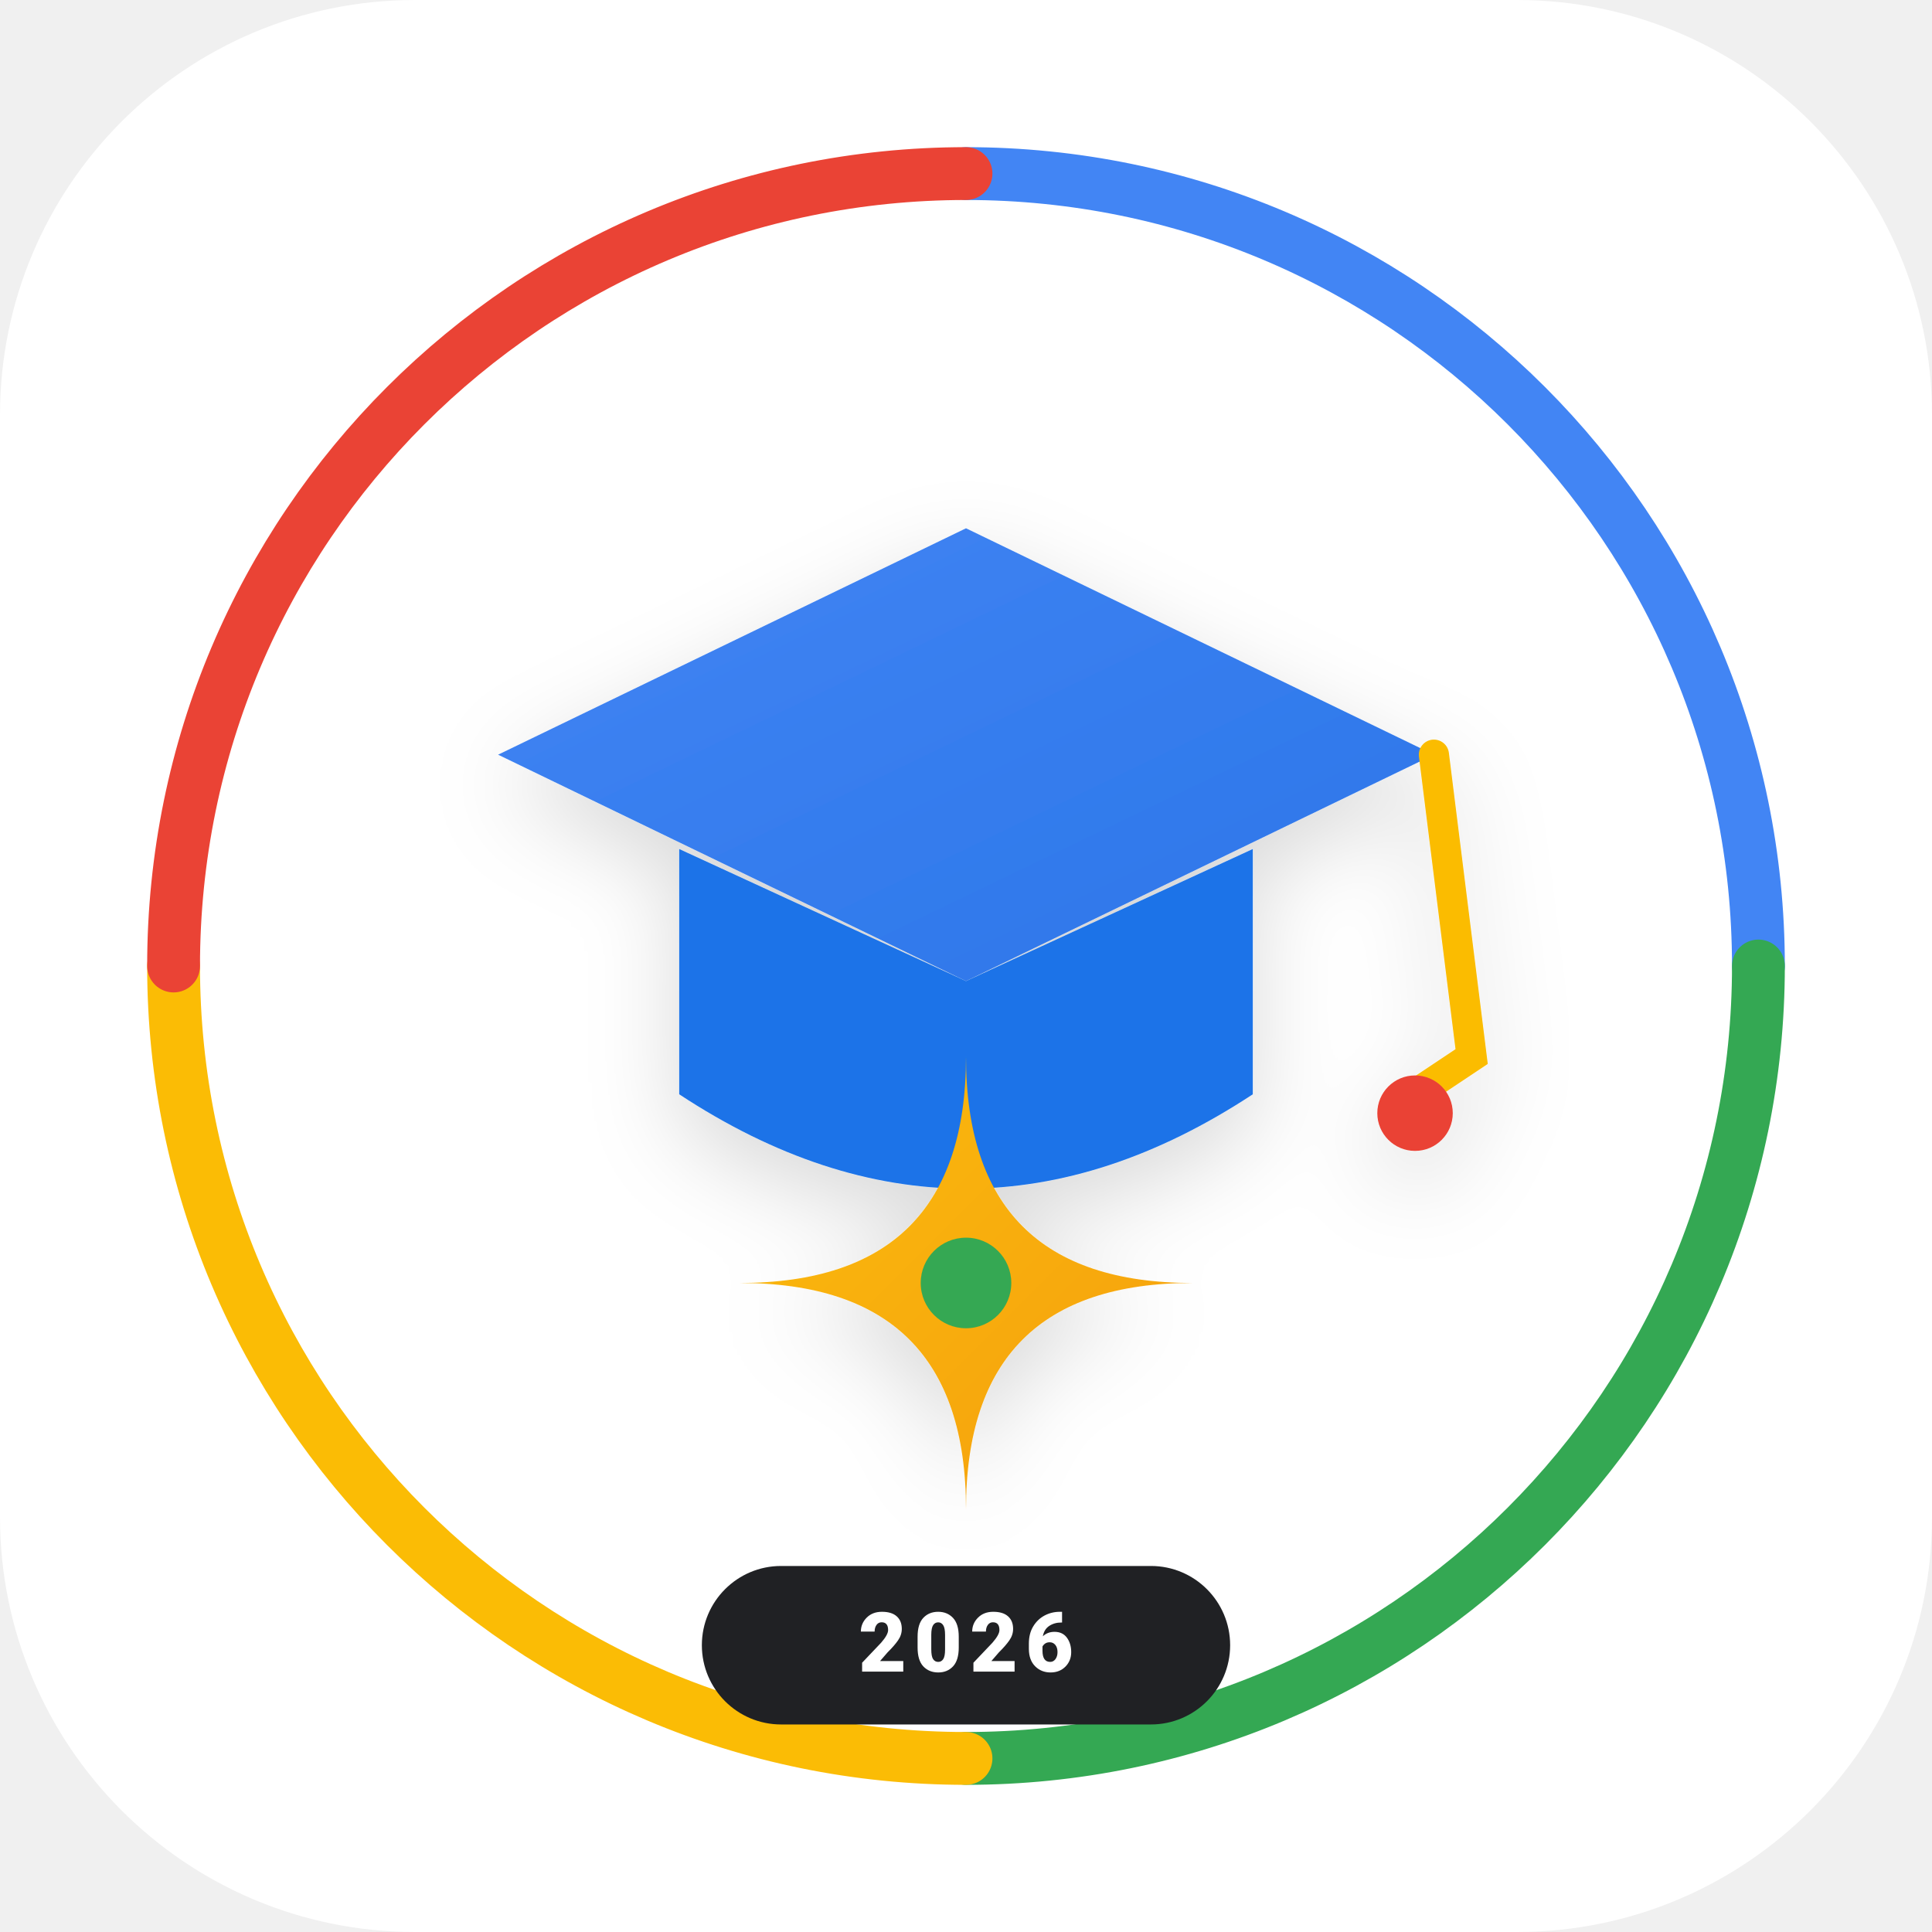
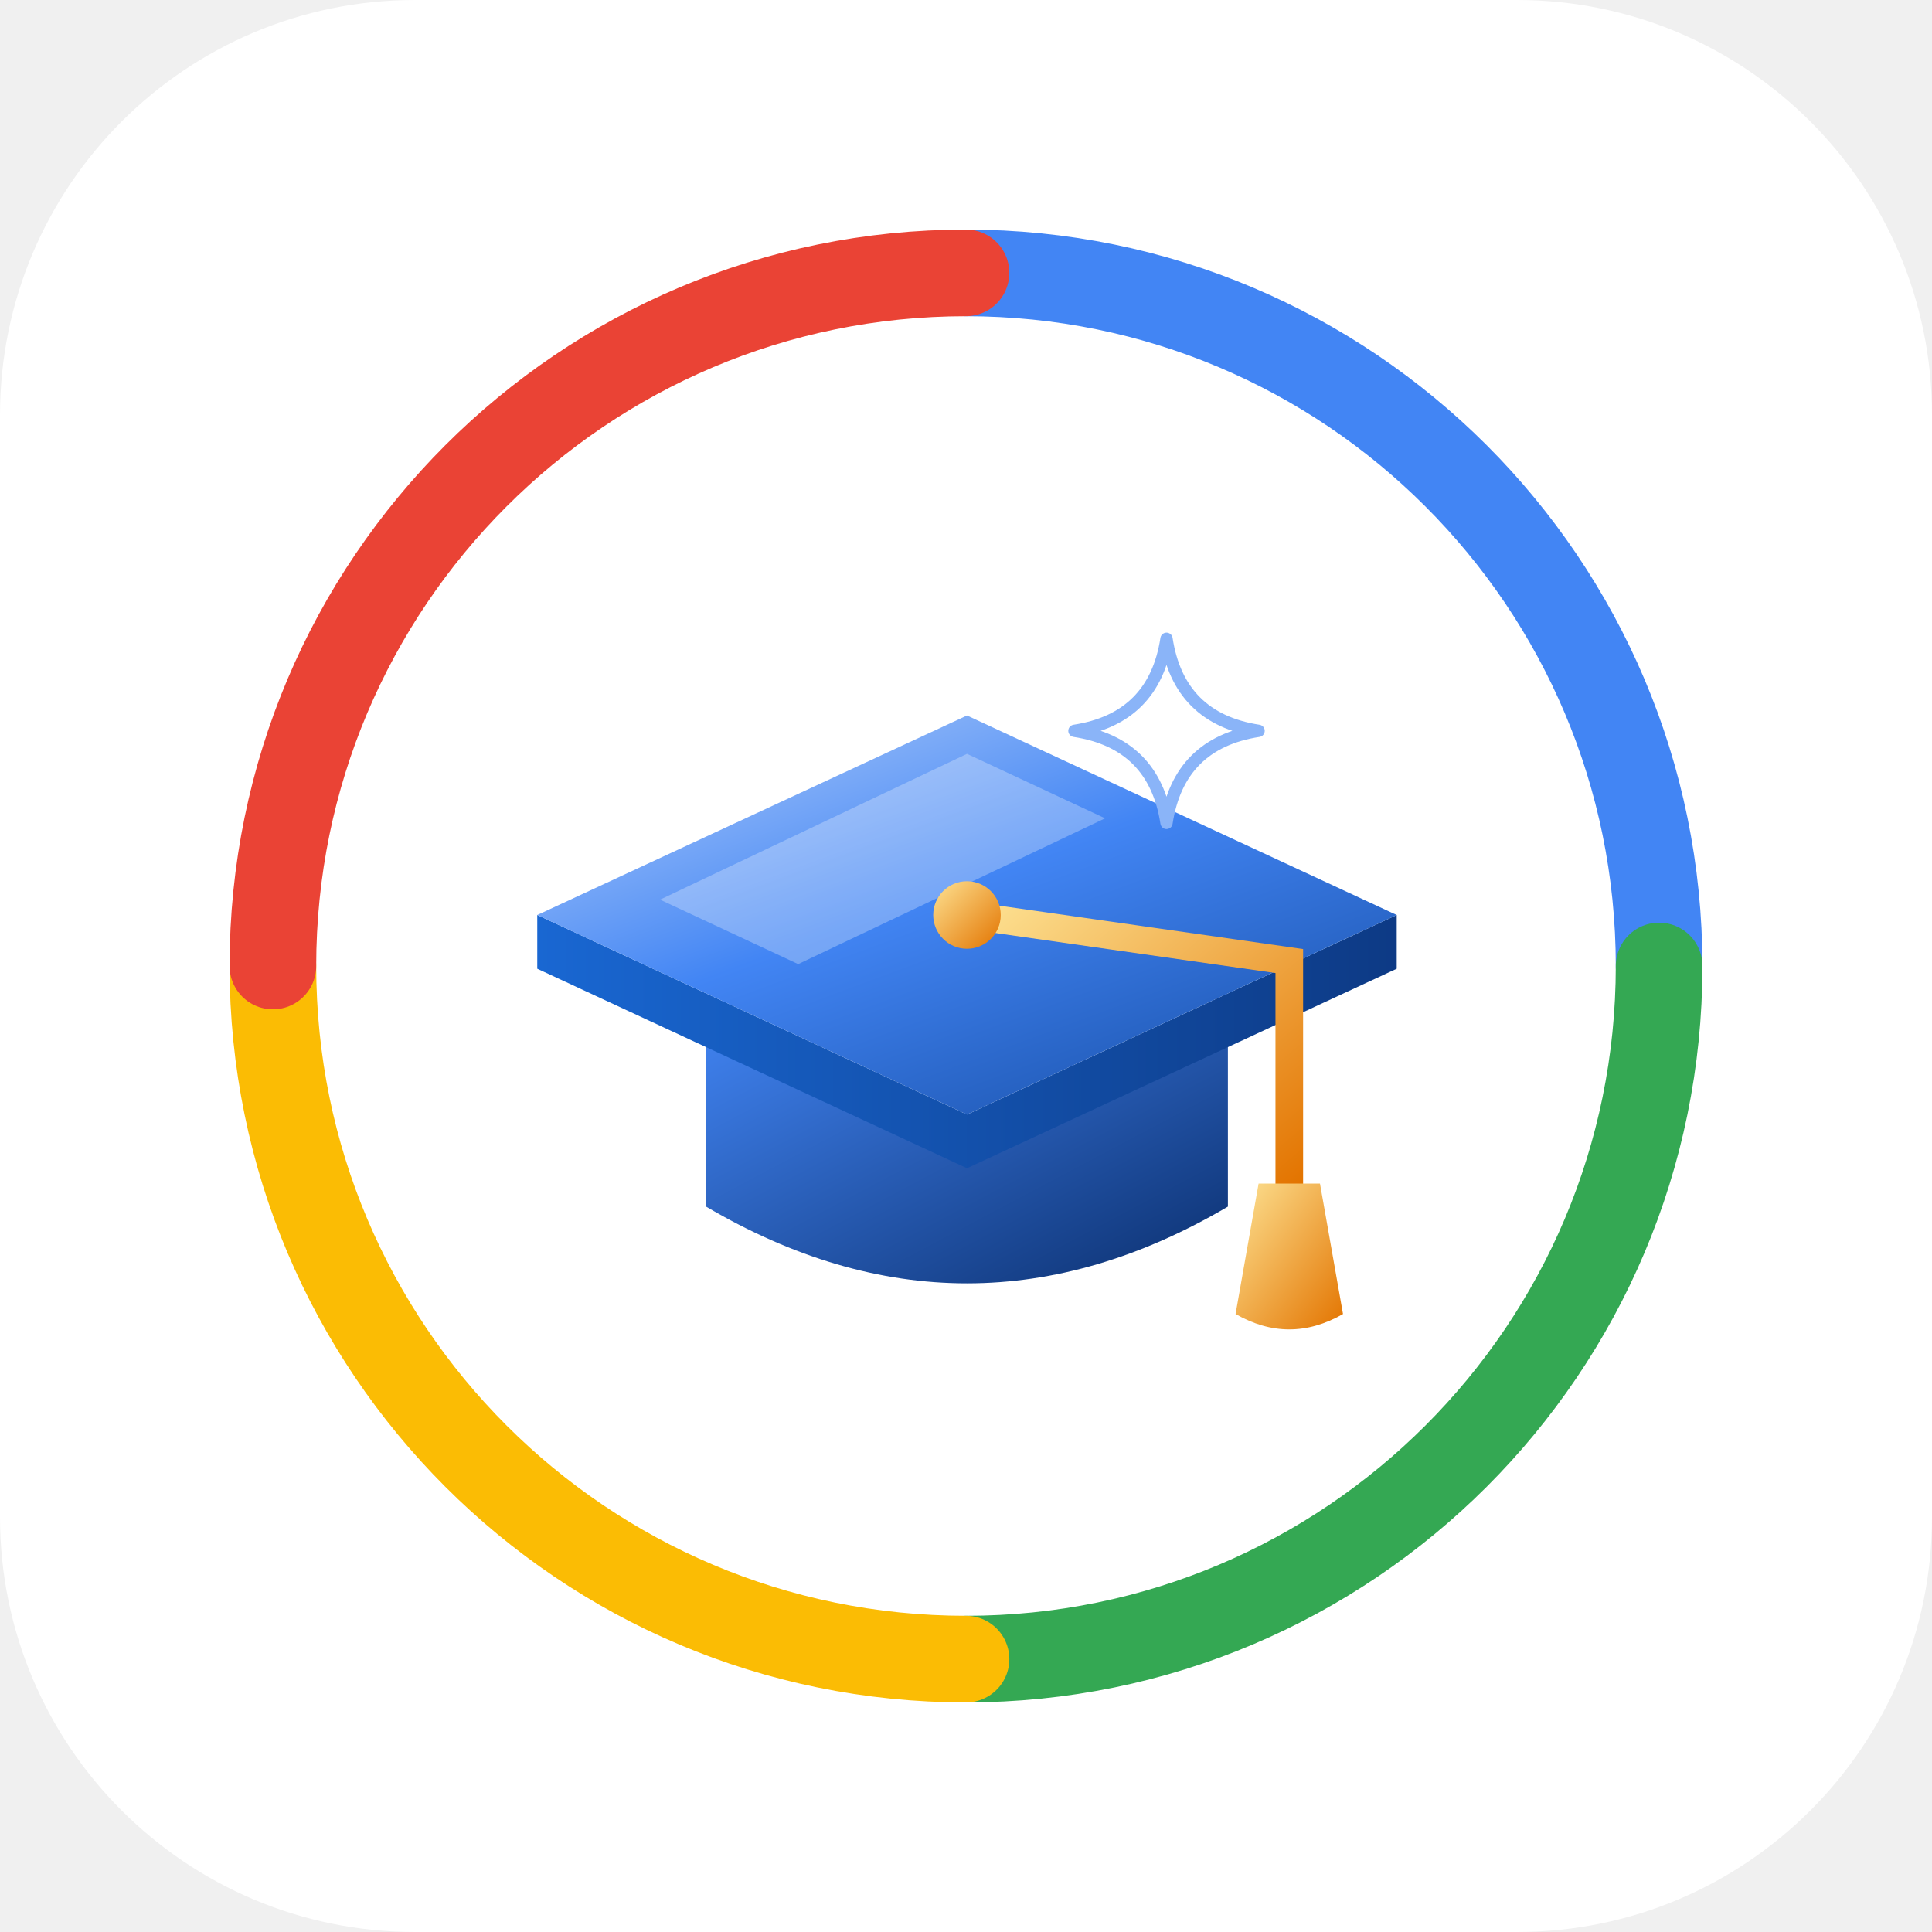
<svg xmlns="http://www.w3.org/2000/svg" viewBox="0 0 512 512" width="512" height="512">
  <defs>
-     <linearGradient id="gBlue" x1="0%" y1="0%" x2="100%" y2="100%">
-       <stop offset="0%" stop-color="#4285F4" />
-       <stop offset="100%" stop-color="#2a75e8" />
+     <linearGradient id="top" x1="10%" y1="0%" x2="90%" y2="100%">
+       <stop offset="0%" stop-color="#aecbfa" />
+       <stop offset="45%" stop-color="#4285f4" />
+       <stop offset="100%" stop-color="#174ea6" />
    </linearGradient>
-     <linearGradient id="gRed" x1="0%" y1="0%" x2="100%" y2="100%">
-       <stop offset="0%" stop-color="#EA4335" />
-       <stop offset="100%" stop-color="#d32f2f" />
+     <linearGradient id="edge" x1="0%" y1="0%" x2="100%" y2="0%">
+       <stop offset="0%" stop-color="#1967d2" />
+       <stop offset="100%" stop-color="#0d3a85" />
    </linearGradient>
-     <linearGradient id="gYellow" x1="0%" y1="0%" x2="100%" y2="100%">
-       <stop offset="0%" stop-color="#FBBC05" />
-       <stop offset="100%" stop-color="#f59e0b" />
+     <linearGradient id="base" x1="0%" y1="0%" x2="100%" y2="100%">
+       <stop offset="0%" stop-color="#4285f4" />
+       <stop offset="100%" stop-color="#0b2f6e" />
    </linearGradient>
-     <linearGradient id="gGreen" x1="0%" y1="0%" x2="100%" y2="100%">
-       <stop offset="0%" stop-color="#34A853" />
-       <stop offset="100%" stop-color="#2e7d32" />
+     <linearGradient id="gold" x1="0%" y1="0%" x2="100%" y2="100%">
+       <stop offset="0%" stop-color="#fde293" />
+       <stop offset="100%" stop-color="#e37400" />
    </linearGradient>
-     <filter id="shadow" x="-10%" y="-10%" width="120%" height="120%">
-       <feDropShadow dx="0" dy="8" stdDeviation="12" flood-opacity="0.15" />
-     </filter>
  </defs>
  <rect width="512" height="512" rx="110" fill="#FFFFFF" />
-   <circle cx="256" cy="256" r="210" fill="none" stroke="#F1F3F4" stroke-width="12" />
-   <path d="M 256,46 A 210,210 0 0,1 466,256" fill="none" stroke="#4285F4" stroke-width="14" stroke-linecap="round" />
-   <path d="M 466,256 A 210,210 0 0,1 256,466" fill="none" stroke="#34A853" stroke-width="14" stroke-linecap="round" />
-   <path d="M 256,466 A 210,210 0 0,1 46,256" fill="none" stroke="#FBBC05" stroke-width="14" stroke-linecap="round" />
-   <path d="M 46,256 A 210,210 0 0,1 256,46" fill="none" stroke="#EA4335" stroke-width="14" stroke-linecap="round" />
-   <g filter="url(#shadow)">
-     <path d="M 256 140 L 380 200 L 256 260 L 132 200 Z" fill="url(#gBlue)" />
-     <path d="M 180 225 L 180 290 Q 256 340 332 290 L 332 225 L 256 260 Z" fill="#1A73E8" />
-     <path d="M 380 200 L 390 280 L 375 290" fill="none" stroke="#FBBC05" stroke-width="8" stroke-linecap="round" />
-     <circle cx="375" cy="295" r="10" fill="#EA4335" />
-     <path d="M 256 280 Q 256 340 316 340 Q 256 340 256 400 Q 256 340 196 340 Q 256 340 256 280 Z" fill="url(#gYellow)" />
-     <circle cx="256" cy="340" r="12" fill="#34A853" />
+   <g transform="translate(46.08 46.08) scale(6.56)">
+     <path d="M32 4 A28 28 0 0 1 60 32" fill="none" stroke="#4285f4" stroke-width="3.5" stroke-linecap="round" />
+     <path d="M60 32 A28 28 0 0 1 32 60" fill="none" stroke="#34a853" stroke-width="3.5" stroke-linecap="round" />
+     <path d="M32 60 A28 28 0 0 1 4 32" fill="none" stroke="#fbbc04" stroke-width="3.5" stroke-linecap="round" />
+     <path d="M4 32 A28 28 0 0 1 32 4" fill="none" stroke="#ea4335" stroke-width="3.5" stroke-linecap="round" />
+     <g transform="translate(12.2 16.3) scale(0.62)">
+       <path d="M15 28 V41 Q32 51 49 41 V28 L32 36 Z" fill="url(#base)" />
+       <path d="M4 22 L32 35 L60 22 V25.5 L32 38.5 L4 25.5 Z" fill="url(#edge)" />
+       <path d="M32 9 L60 22 L32 35 L4 22 Z" fill="url(#top)" />
+       <path d="M12 21 L32 11.5 L41 15.7 L21 25.2 Z" fill="#ffffff" opacity="0.28" />
+       <path d="M32 22 L53 25 V40" fill="none" stroke="url(#gold)" stroke-width="1.8" stroke-linecap="round" />
+       <circle cx="32" cy="22" r="2.2" fill="url(#gold)" />
+       <path d="M51 39.5 H55 L56.5 48 Q53 50 49.5 48 Z" fill="url(#gold)" />
+       <path d="M45 4 Q45.8 9.2 51 10 Q45.8 10.8 45 16 Q44.2 10.8 39 10 Q44.2 9.2 45 4 Z" fill="#ffffff" stroke="#8ab4f8" stroke-width="0.8" stroke-linejoin="round" />
+     </g>
  </g>
-   <rect x="186" y="415" width="140" height="42" rx="21" fill="#202124" />
-   <text x="256" y="443" font-family="-apple-system, BlinkMacSystemFont, 'Segoe UI', Roboto, sans-serif" font-size="22" font-weight="800" fill="#FFFFFF" text-anchor="middle" letter-spacing="2">2026</text>
</svg>
